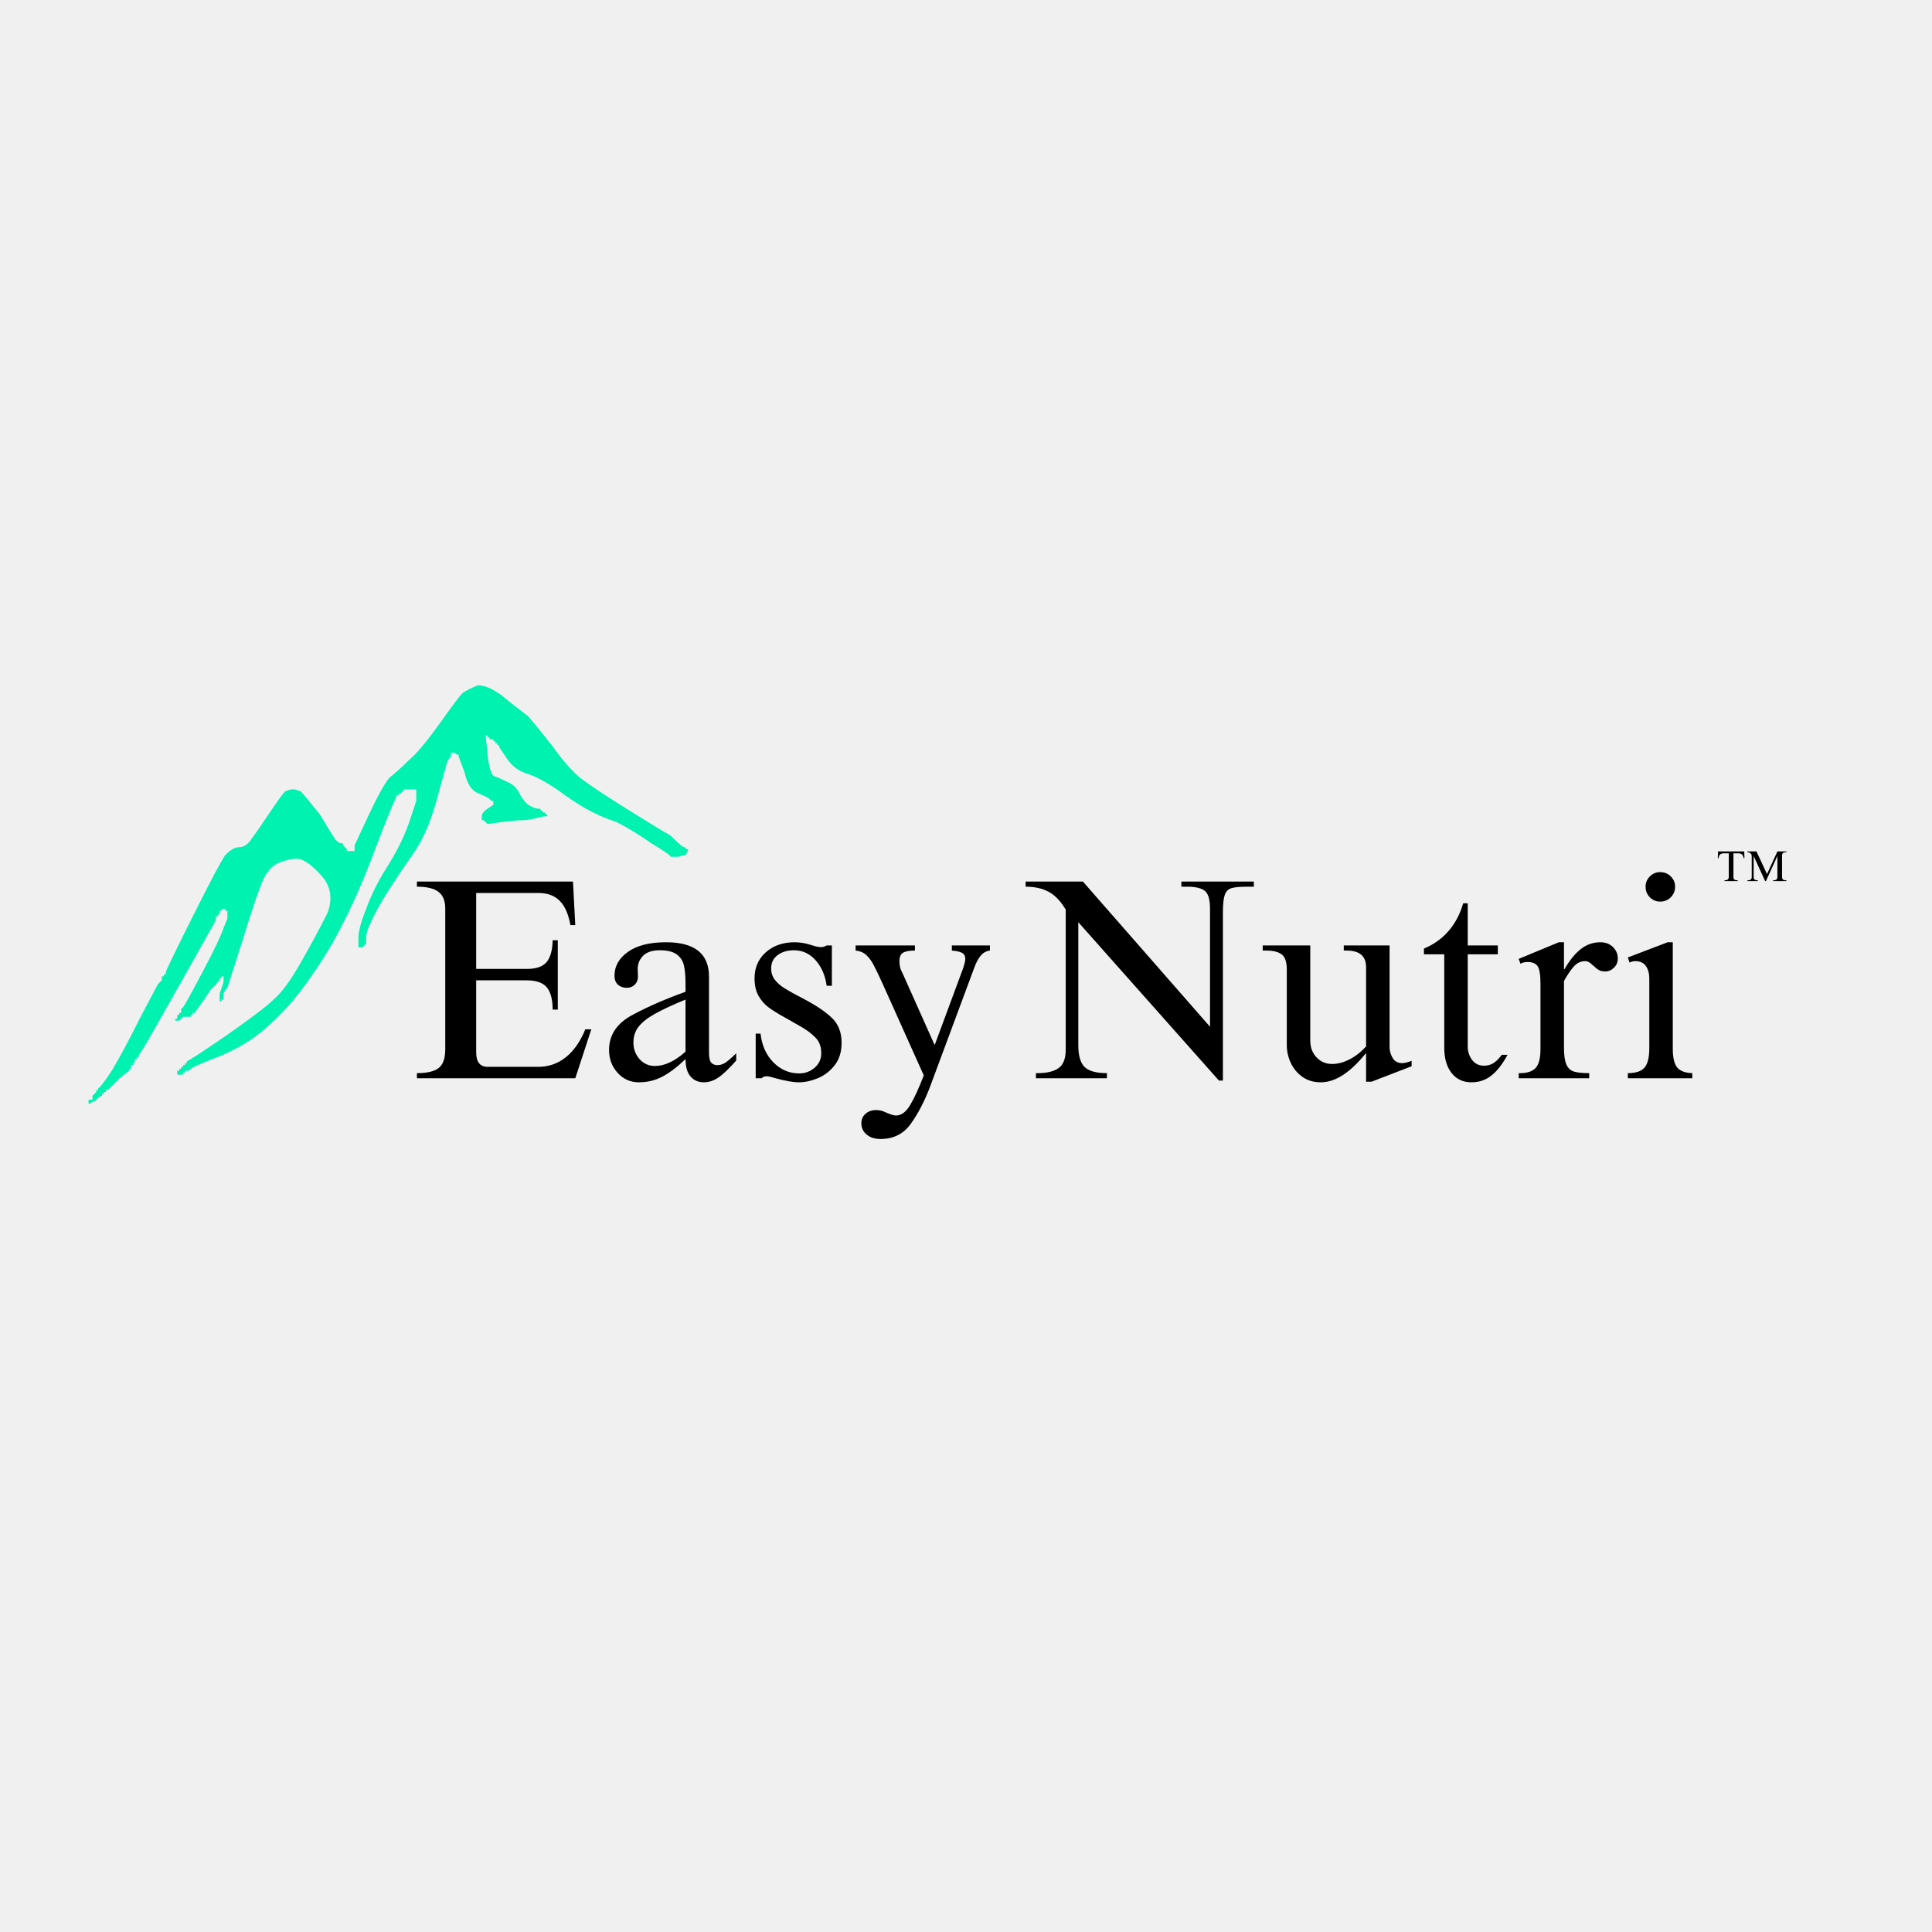
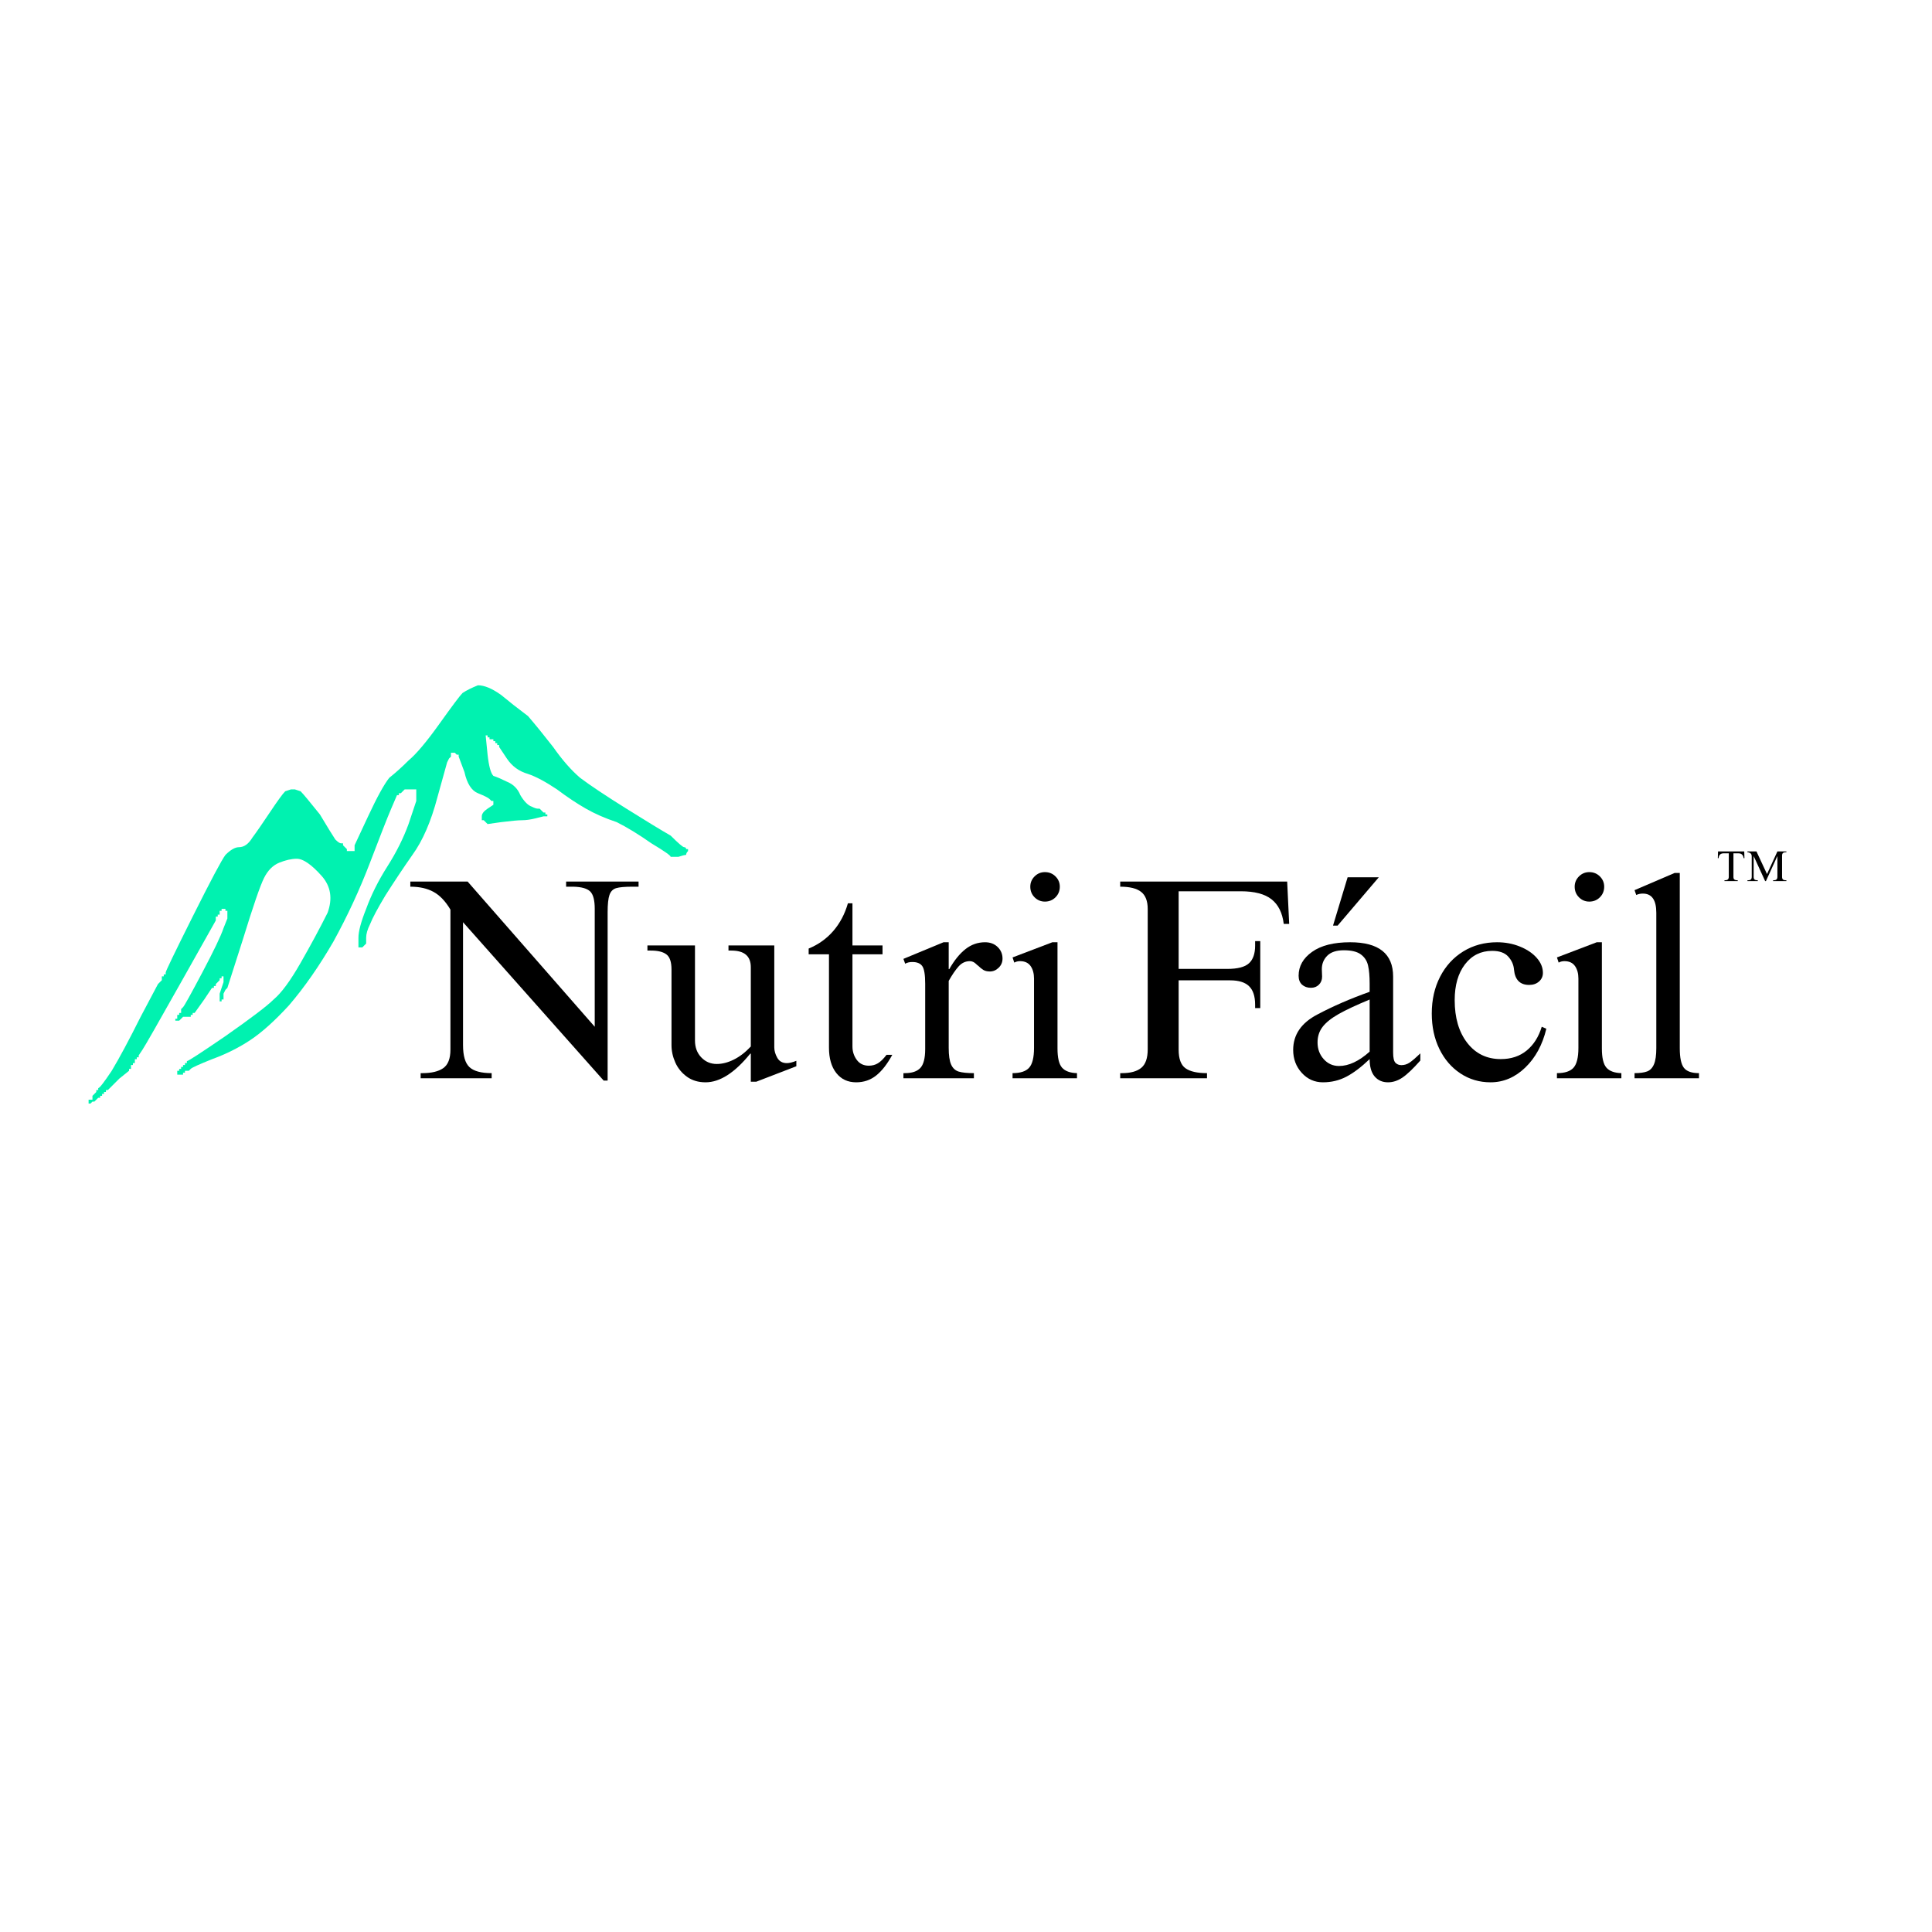
<svg xmlns="http://www.w3.org/2000/svg" width="1080" zoomAndPan="magnify" viewBox="0 0 810 810" height="1080" preserveAspectRatio="xMidYMid meet" version="1.2">
  <defs>
-     <clipPath id="e7452c37e3">
+     <clipPath id="c34ede65a8">
      <path d="M 37 287.309 L 288.891 287.309 L 288.891 462.809 L 37 462.809 Z M 37 287.309 " />
    </clipPath>
  </defs>
-   <g id="5c5c665db6">
-     <g clip-rule="nonzero" clip-path="url(#e7452c37e3)">
+   <g id="e0d6db9102">
+     <rect x="0" width="810" y="0" height="810" style="fill:#ffffff;fill-opacity:1;stroke:none;" />
+     <rect x="0" width="810" y="0" height="810" style="fill:#ffffff;fill-opacity:1;stroke:none;" />
+     <g clip-rule="nonzero" clip-path="url(#c34ede65a8)">
      <path style=" stroke:none;fill-rule:evenodd;fill:#00f2b0;fill-opacity:1;" d="M 287.656 356 L 288.465 356 L 288.465 356.809 C 287.926 357.344 287.656 357.883 287.656 358.422 C 287.117 358.422 286.039 358.691 284.426 359.23 L 281.191 359.23 C 281.191 358.691 278.5 356.809 273.109 353.574 C 267.723 349.805 262.875 346.84 258.566 344.684 C 253.715 343.07 249.406 341.184 245.637 339.027 C 241.863 336.875 237.824 334.18 233.516 330.949 C 228.664 327.715 224.625 325.559 221.391 324.484 C 217.621 323.406 214.656 321.25 212.504 318.02 L 209.27 313.168 L 209.27 312.359 L 208.461 312.359 L 208.461 311.555 L 207.656 311.555 L 207.656 310.746 L 206.848 310.746 L 206.848 309.938 L 205.23 309.938 L 205.23 309.129 L 204.422 309.129 L 204.422 308.32 L 203.613 308.32 L 204.422 316.402 C 204.961 321.25 205.77 324.215 206.848 325.289 C 208.461 325.828 210.348 326.637 212.504 327.715 C 215.195 328.793 217.082 330.68 218.16 333.371 C 219.777 336.066 221.391 337.684 223.008 338.219 C 224.086 338.758 224.895 339.027 225.434 339.027 L 226.242 339.027 L 227.051 339.836 L 227.855 340.645 L 228.664 340.645 L 228.664 341.453 L 229.473 341.453 L 229.473 342.262 L 227.855 342.262 L 224.625 343.07 C 222.469 343.609 220.586 343.879 218.969 343.879 C 217.352 343.879 214.387 344.148 210.078 344.684 L 204.422 345.492 L 203.613 344.684 L 202.805 343.879 L 201.996 343.879 L 201.996 342.262 C 201.996 341.184 202.805 340.105 204.422 339.027 L 206.848 337.414 L 206.848 335.797 L 206.039 335.797 L 205.23 334.988 C 204.691 334.449 203.074 333.641 200.383 332.562 C 197.688 331.484 195.801 328.523 194.723 323.676 L 192.301 317.211 L 192.301 316.402 L 191.492 316.402 L 190.684 315.594 L 189.066 315.594 L 189.066 317.211 L 188.258 318.02 L 187.453 319.633 L 183.41 334.18 C 180.719 344.418 177.215 352.496 172.906 358.422 C 169.133 363.809 165.363 369.469 161.594 375.395 C 158.359 380.781 156.203 384.82 155.129 387.516 C 154.051 389.672 153.512 391.555 153.512 393.172 L 153.512 395.598 L 152.703 396.402 L 151.895 397.211 L 150.277 397.211 L 150.277 393.172 C 150.277 390.477 151.355 386.438 153.512 381.051 C 155.668 375.125 158.629 369.199 162.398 363.273 C 166.172 357.344 169.133 351.418 171.289 345.492 L 174.523 335.797 L 174.523 330.949 L 169.672 330.949 L 168.863 331.754 L 168.059 332.562 L 167.25 332.562 L 167.25 333.371 L 166.441 333.371 L 164.016 339.027 C 162.398 342.801 159.438 350.344 155.129 361.656 C 150.816 372.969 145.699 384.012 139.773 394.789 C 133.848 405.023 127.652 413.914 121.188 421.457 C 115.262 427.922 109.875 432.77 105.023 436 C 100.176 439.234 94.789 441.926 88.863 444.082 C 83.477 446.238 80.512 447.586 79.973 448.125 L 79.164 448.93 L 77.551 448.93 L 77.551 449.738 L 76.742 449.738 L 76.742 450.547 L 74.316 450.547 L 74.316 451.355 L 74.316 448.93 L 75.125 448.93 L 75.125 448.125 L 75.934 448.125 L 75.934 447.316 L 76.742 447.316 L 76.742 446.508 L 77.551 446.508 L 77.551 445.699 L 78.355 445.699 L 78.355 444.891 C 78.895 444.891 84.281 441.391 94.52 434.387 C 105.293 426.844 112.027 421.727 114.723 419.031 C 117.953 416.336 121.727 411.219 126.035 403.676 C 130.344 396.137 134.117 389.133 137.348 382.668 C 139.504 376.742 138.695 371.621 134.926 367.312 C 130.613 362.465 127.113 360.039 124.418 360.039 C 122.266 360.039 119.84 360.578 117.145 361.656 C 114.453 362.734 112.297 364.887 110.68 368.121 C 109.066 371.352 106.102 379.973 101.793 393.98 L 95.328 414.184 L 94.52 414.992 L 93.711 416.605 L 93.711 419.031 L 92.902 419.031 L 92.902 419.84 L 92.094 419.84 L 92.094 416.605 L 92.902 414.184 L 93.711 411.758 L 93.711 409.332 L 92.902 409.332 L 92.902 410.141 L 92.094 410.141 L 92.094 410.949 L 91.285 411.758 L 90.48 412.566 L 90.48 413.375 L 89.672 413.375 L 89.672 414.184 L 88.863 414.184 L 85.629 419.031 C 82.938 422.801 81.59 424.688 81.59 424.688 L 80.781 424.688 L 80.781 425.496 L 79.973 425.496 L 79.973 426.305 L 76.742 426.305 L 75.125 427.922 L 73.508 427.922 L 73.508 427.113 L 74.316 427.113 L 74.316 425.496 L 75.125 425.496 L 75.125 424.688 L 75.934 424.688 L 75.934 423.07 L 76.742 422.262 C 77.281 421.727 79.973 416.875 84.82 407.719 C 89.672 398.559 92.633 392.363 93.711 389.133 L 95.328 385.09 L 95.328 381.859 L 94.52 381.859 L 94.52 381.051 L 92.902 381.051 L 92.902 381.859 L 92.094 381.859 L 92.094 383.473 L 91.285 383.473 L 91.285 384.281 L 90.48 384.281 L 90.48 385.898 L 75.934 411.758 C 66.234 428.996 60.848 438.426 59.77 440.043 L 58.156 442.465 L 58.156 443.273 L 57.348 443.273 L 57.348 444.082 L 56.539 444.082 L 56.539 445.699 L 55.73 445.699 L 55.73 446.508 L 54.922 446.508 L 54.922 448.125 L 54.113 448.125 L 54.113 448.93 L 50.074 452.164 L 45.227 457.012 L 44.418 457.012 L 44.418 457.82 L 43.609 457.82 L 43.609 458.629 L 42.801 458.629 L 42.801 459.438 L 41.992 459.438 L 41.992 460.246 L 41.184 460.246 L 40.375 461.055 L 39.566 461.859 L 38.762 461.859 L 37.953 462.668 L 37.145 462.668 L 37.145 461.055 L 38.762 461.055 L 38.762 459.438 L 39.566 458.629 L 40.375 457.82 L 40.375 457.012 L 41.184 457.012 L 41.184 456.203 C 41.723 456.203 43.609 453.781 46.84 448.93 C 50.074 443.543 54.113 436 58.961 426.305 L 66.234 412.566 L 67.852 410.949 L 67.852 409.332 L 68.66 409.332 L 68.66 408.527 L 69.469 408.527 L 69.469 407.719 C 69.469 407.18 73.238 399.367 80.781 384.281 C 88.324 369.199 92.902 360.578 94.52 358.422 C 96.676 356.27 98.559 355.191 100.176 355.191 C 102.332 355.191 104.215 353.844 105.832 351.148 C 107.449 348.996 109.875 345.492 113.105 340.645 C 116.34 335.797 118.492 332.832 119.57 331.754 L 121.996 330.949 L 123.609 330.949 L 126.035 331.754 C 127.113 332.832 129.805 336.066 134.117 341.453 C 137.348 346.84 139.504 350.344 140.582 351.957 C 141.66 353.035 142.469 353.574 143.004 353.574 L 143.812 353.574 L 143.812 354.383 L 145.43 356 L 145.43 356.809 L 148.664 356.809 L 148.664 354.383 L 154.32 342.262 C 158.09 334.18 161.055 328.793 163.207 326.098 C 165.902 323.945 168.598 321.52 171.289 318.824 C 174.523 316.133 178.832 311.016 184.219 303.473 C 189.605 295.93 192.84 291.621 193.918 290.543 C 195.531 289.465 197.688 288.387 200.383 287.309 C 203.074 287.309 206.309 288.656 210.078 291.352 C 213.312 294.043 217.082 297.008 221.391 300.238 C 224.625 304.012 228.125 308.32 231.898 313.168 C 235.668 318.555 239.441 322.867 243.211 326.098 C 247.52 329.332 253.984 333.641 262.605 339.027 C 271.227 344.414 277.422 348.188 281.191 350.344 C 284.426 353.574 286.309 355.191 286.848 355.191 C 287.387 355.191 287.656 355.461 287.656 356 Z M 287.656 356 " />
    </g>
    <g style="fill:#000000;fill-opacity:1;">
      <g transform="translate(170.47, 452.0767)">
-         <path style="stroke:none" d="M 70.719 -64.234 L 68.672 -64.234 C 67.867 -68.797 66.383 -72.176 64.219 -74.375 C 62.062 -76.582 59.066 -77.688 55.234 -77.688 L 29.172 -77.688 L 29.172 -45.859 L 50.547 -45.859 C 54.391 -45.859 57.109 -46.816 58.703 -48.734 C 60.305 -50.66 61.148 -53.707 61.234 -57.875 L 63.391 -57.875 L 63.391 -28.812 L 61.234 -28.812 C 61.234 -32.977 60.43 -36.062 58.828 -38.062 C 57.223 -40.062 54.383 -41.062 50.312 -41.062 L 29.172 -41.062 L 29.172 -10.922 C 29.172 -6.836 30.773 -4.797 33.984 -4.797 L 55.109 -4.797 C 59.516 -4.797 63.395 -6.133 66.75 -8.812 C 70.113 -11.5 72.836 -15.406 74.922 -20.531 L 77.438 -20.531 L 70.719 0 L 4.328 0 L 4.328 -2.156 C 8.484 -2.156 11.5 -2.852 13.375 -4.25 C 15.258 -5.656 16.203 -8.281 16.203 -12.125 L 16.203 -71.203 C 16.203 -74.398 15.258 -76.719 13.375 -78.156 C 11.5 -79.602 8.484 -80.328 4.328 -80.328 L 4.328 -82.484 L 69.75 -82.484 Z M 70.719 -64.234 " />
-       </g>
-     </g>
-     <g style="fill:#000000;fill-opacity:1;">
-       <g transform="translate(250.5491, 452.0767)">
-         <path style="stroke:none" d="M 28.688 -57.031 C 40.695 -57.031 46.703 -52.227 46.703 -42.625 L 46.703 -10.812 C 46.703 -8.645 47.02 -7.219 47.656 -6.531 C 48.301 -5.852 49.145 -5.516 50.188 -5.516 C 51.383 -5.516 52.504 -5.852 53.547 -6.531 C 54.586 -7.219 56.109 -8.523 58.109 -10.453 L 58.109 -7.438 C 55.066 -4 52.566 -1.617 50.609 -0.297 C 48.648 1.023 46.629 1.688 44.547 1.688 C 42.223 1.688 40.359 0.867 38.953 -0.766 C 37.555 -2.41 36.859 -4.836 36.859 -8.047 C 33.336 -4.68 30.078 -2.219 27.078 -0.656 C 24.078 0.906 20.812 1.688 17.281 1.688 C 13.758 1.688 10.797 0.363 8.391 -2.281 C 5.992 -4.926 4.797 -8.129 4.797 -11.891 C 4.797 -18.285 8.203 -23.25 15.016 -26.781 C 21.492 -30.219 28.773 -33.379 36.859 -36.266 L 36.859 -39.625 C 36.859 -42.82 36.633 -45.379 36.188 -47.297 C 35.75 -49.223 34.75 -50.766 33.188 -51.922 C 31.633 -53.086 29.254 -53.672 26.047 -53.672 C 22.93 -53.672 20.613 -52.91 19.094 -51.391 C 17.57 -49.867 16.812 -47.988 16.812 -45.75 L 16.922 -42.625 C 16.922 -41.258 16.477 -40.133 15.594 -39.25 C 14.719 -38.375 13.602 -37.938 12.25 -37.938 C 10.727 -37.938 9.484 -38.375 8.516 -39.25 C 7.555 -40.133 7.078 -41.379 7.078 -42.984 C 7.078 -46.984 8.957 -50.32 12.719 -53 C 16.488 -55.688 21.812 -57.031 28.688 -57.031 Z M 15.016 -15.016 C 15.016 -12.285 15.875 -9.957 17.594 -8.031 C 19.312 -6.113 21.453 -5.156 24.016 -5.156 C 28.098 -5.156 32.379 -7.16 36.859 -11.172 L 36.859 -33.016 C 31.254 -30.691 26.93 -28.672 23.891 -26.953 C 20.848 -25.234 18.609 -23.453 17.172 -21.609 C 15.734 -19.766 15.016 -17.566 15.016 -15.016 Z M 15.016 -15.016 " />
-       </g>
-     </g>
-     <g style="fill:#000000;fill-opacity:1;">
-       <g transform="translate(310.5783, 452.0767)">
-         <path style="stroke:none" d="M 22.578 -57.031 C 24.891 -57.031 27.25 -56.629 29.656 -55.828 C 31.332 -55.266 32.691 -54.984 33.734 -54.984 C 34.453 -54.984 35.211 -55.223 36.016 -55.703 L 38.188 -55.703 L 38.188 -38.781 L 36.016 -38.781 C 35.379 -43.188 33.816 -46.77 31.328 -49.531 C 28.848 -52.289 25.848 -53.672 22.328 -53.672 C 19.523 -53.672 17.223 -52.988 15.422 -51.625 C 13.629 -50.258 12.734 -48.422 12.734 -46.109 C 12.734 -44.266 13.234 -42.68 14.234 -41.359 C 15.234 -40.035 16.629 -38.812 18.422 -37.688 C 20.223 -36.57 23.047 -35.016 26.891 -33.016 C 31.859 -30.379 35.66 -27.781 38.297 -25.219 C 40.941 -22.656 42.266 -19.211 42.266 -14.891 C 42.266 -11.047 41.281 -7.883 39.312 -5.406 C 37.352 -2.926 34.992 -1.125 32.234 0 C 29.473 1.125 26.852 1.688 24.375 1.688 C 21.969 1.688 18.723 1.125 14.641 0 C 12.805 -0.562 11.566 -0.844 10.922 -0.844 C 9.879 -0.844 9.16 -0.562 8.766 0 L 6.25 0 L 6.25 -18.734 L 8.281 -18.734 C 8.844 -13.766 10.645 -9.738 13.688 -6.656 C 16.727 -3.582 20.332 -2.047 24.5 -2.047 C 26.977 -2.047 29.133 -2.844 30.969 -4.438 C 32.812 -6.039 33.734 -8.047 33.734 -10.453 C 33.734 -13.242 32.93 -15.441 31.328 -17.047 C 29.734 -18.648 27.953 -20.031 25.984 -21.188 C 24.023 -22.352 22.727 -23.094 22.094 -23.406 C 21.77 -23.645 20.648 -24.285 18.734 -25.328 C 15.848 -26.93 13.547 -28.352 11.828 -29.594 C 10.109 -30.832 8.664 -32.453 7.5 -34.453 C 6.344 -36.453 5.766 -38.938 5.766 -41.906 C 5.766 -46.383 7.344 -50.023 10.5 -52.828 C 13.664 -55.629 17.691 -57.031 22.578 -57.031 Z M 22.578 -57.031 " />
-       </g>
-     </g>
-     <g style="fill:#000000;fill-opacity:1;">
-       <g transform="translate(356.8009, 452.0767)">
-         <path style="stroke:none" d="M 26.781 -53.547 C 24.457 -53.547 22.797 -53.242 21.797 -52.641 C 20.797 -52.047 20.297 -50.867 20.297 -49.109 C 20.297 -47.586 20.551 -46.266 21.062 -45.141 C 21.582 -44.023 21.883 -43.383 21.969 -43.219 L 35.062 -13.922 L 46.938 -45.984 C 47.582 -47.898 47.906 -49.223 47.906 -49.953 C 47.906 -51.223 47.461 -52.098 46.578 -52.578 C 45.703 -53.066 44.266 -53.391 42.266 -53.547 L 42.266 -55.703 L 58.234 -55.703 L 58.234 -53.547 C 56.785 -53.391 55.539 -52.727 54.5 -51.562 C 53.469 -50.406 52.551 -48.742 51.75 -46.578 L 33.016 3.844 C 30.773 9.688 28.133 14.75 25.094 19.031 C 22.051 23.312 17.805 25.453 12.359 25.453 C 9.961 25.453 8.023 24.832 6.547 23.594 C 5.066 22.352 4.328 20.77 4.328 18.844 C 4.328 17.25 4.906 15.93 6.062 14.891 C 7.219 13.848 8.719 13.328 10.562 13.328 C 11.688 13.328 12.727 13.523 13.688 13.922 C 14.645 14.328 15.207 14.566 15.375 14.641 C 16.969 15.285 18.125 15.609 18.844 15.609 C 21.008 15.609 22.953 14.207 24.672 11.406 C 26.391 8.602 28.332 4.398 30.5 -1.203 L 13.203 -39.734 C 11.523 -43.422 10.242 -46.082 9.359 -47.719 C 8.484 -49.363 7.461 -50.707 6.297 -51.75 C 5.141 -52.789 3.68 -53.391 1.922 -53.547 L 1.922 -55.703 L 26.781 -55.703 Z M 26.781 -53.547 " />
-       </g>
-     </g>
-     <g style="fill:#000000;fill-opacity:1;">
-       <g transform="translate(428.4305, 452.0767)">
        <path style="stroke:none" d="M 78.875 -21.609 L 78.875 -71.078 C 78.875 -74.68 78.234 -77.102 76.953 -78.344 C 75.68 -79.582 73.32 -80.242 69.875 -80.328 L 66.875 -80.328 L 66.875 -82.484 L 97.25 -82.484 L 97.25 -80.328 L 94.734 -80.328 C 91.523 -80.328 89.238 -80.125 87.875 -79.719 C 86.52 -79.32 85.582 -78.379 85.062 -76.891 C 84.539 -75.41 84.281 -72.992 84.281 -69.641 L 84.281 0.953 L 82.609 0.953 L 23.656 -65.438 L 23.656 -13.922 C 23.656 -9.441 24.555 -6.359 26.359 -4.672 C 28.16 -2.992 31.258 -2.156 35.656 -2.156 L 35.656 0 L 5.891 0 L 5.891 -2.156 L 6.609 -2.156 C 10.441 -2.156 13.359 -2.852 15.359 -4.25 C 17.367 -5.656 18.375 -8.238 18.375 -12 L 18.375 -70.719 C 16.289 -74.238 13.926 -76.719 11.281 -78.156 C 8.645 -79.602 5.406 -80.328 1.562 -80.328 L 1.562 -82.484 L 25.578 -82.484 Z M 78.875 -21.609 " />
      </g>
    </g>
    <g style="fill:#000000;fill-opacity:1;">
-       <g transform="translate(527.2387, 452.0767)">
+       <g transform="translate(269.2782, 452.0767)">
        <path style="stroke:none" d="M 22.094 -15.844 C 22.094 -12.969 22.973 -10.609 24.734 -8.766 C 26.492 -6.922 28.656 -6 31.219 -6 C 33.539 -6 35.941 -6.617 38.422 -7.859 C 40.898 -9.098 43.258 -10.922 45.5 -13.328 L 45.5 -46.578 C 45.5 -51.223 42.781 -53.547 37.344 -53.547 L 36.141 -53.547 L 36.141 -55.703 L 55.344 -55.703 L 55.344 -12.969 C 55.344 -11.531 55.766 -10.066 56.609 -8.578 C 57.453 -7.098 58.789 -6.359 60.625 -6.359 C 61.664 -6.359 62.988 -6.68 64.594 -7.328 L 64.594 -5.047 L 47.781 1.438 L 45.5 1.438 L 45.5 -10.328 L 45.266 -10.328 C 38.773 -2.316 32.531 1.688 26.531 1.688 C 23.488 1.688 20.883 0.906 18.719 -0.656 C 16.562 -2.219 14.941 -4.195 13.859 -6.594 C 12.785 -9 12.25 -11.441 12.25 -13.922 L 12.25 -45.625 C 12.25 -48.75 11.547 -50.848 10.141 -51.922 C 8.742 -53.004 6.566 -53.547 3.609 -53.547 L 2.156 -53.547 L 2.156 -55.703 L 22.094 -55.703 Z M 22.094 -15.844 " />
      </g>
    </g>
    <g style="fill:#000000;fill-opacity:1;">
-       <g transform="translate(593.511, 452.0767)">
+       <g transform="translate(335.5505, 452.0767)">
        <path style="stroke:none" d="M 19.938 -73.359 L 21.844 -73.359 L 21.844 -55.703 L 34.453 -55.703 L 34.453 -51.984 L 21.844 -51.984 L 21.844 -13.328 C 21.844 -11.242 22.441 -9.379 23.641 -7.734 C 24.848 -6.098 26.531 -5.281 28.688 -5.281 C 30.133 -5.281 31.414 -5.617 32.531 -6.297 C 33.656 -6.984 34.859 -8.164 36.141 -9.844 L 38.547 -9.844 C 36.461 -6 34.219 -3.113 31.812 -1.188 C 29.414 0.727 26.613 1.688 23.406 1.688 C 19.883 1.688 17.102 0.383 15.062 -2.219 C 13.02 -4.82 12 -8.363 12 -12.844 L 12 -51.984 L 3.484 -51.984 L 3.484 -54.391 C 7.566 -56.066 11.008 -58.523 13.812 -61.766 C 16.613 -65.016 18.656 -68.879 19.938 -73.359 Z M 19.938 -73.359 " />
      </g>
    </g>
    <g style="fill:#000000;fill-opacity:1;">
-       <g transform="translate(633.4905, 452.0767)">
+       <g transform="translate(375.53, 452.0767)">
        <path style="stroke:none" d="M 22.219 -45.75 L 22.453 -45.75 C 24.535 -49.426 26.797 -52.223 29.234 -54.141 C 31.672 -56.066 34.41 -57.031 37.453 -57.031 C 39.617 -57.031 41.379 -56.367 42.734 -55.047 C 44.098 -53.723 44.781 -52.102 44.781 -50.188 C 44.781 -48.664 44.238 -47.383 43.156 -46.344 C 42.082 -45.301 40.863 -44.781 39.5 -44.781 C 38.375 -44.781 37.453 -45 36.734 -45.438 C 36.016 -45.883 35.297 -46.469 34.578 -47.188 C 34.422 -47.258 34.141 -47.492 33.734 -47.891 C 33.336 -48.297 32.914 -48.598 32.469 -48.797 C 32.031 -49.004 31.57 -49.109 31.094 -49.109 C 29.25 -49.109 27.664 -48.363 26.344 -46.875 C 25.031 -45.395 23.656 -43.379 22.219 -40.828 L 22.219 -12.734 C 22.219 -9.609 22.555 -7.285 23.234 -5.766 C 23.91 -4.242 24.969 -3.258 26.406 -2.812 C 27.852 -2.375 29.977 -2.156 32.781 -2.156 L 32.781 0 L 3.234 0 L 3.234 -2.156 L 3.844 -2.156 C 6.801 -2.156 8.957 -2.875 10.312 -4.312 C 11.676 -5.758 12.359 -8.406 12.359 -12.25 L 12.359 -39.625 C 12.359 -43.383 11.957 -45.844 11.156 -47 C 10.363 -48.164 8.969 -48.75 6.969 -48.75 C 5.758 -48.75 4.758 -48.508 3.969 -48.031 L 3.234 -50.062 L 20.047 -57.031 L 22.219 -57.031 Z M 22.219 -45.75 " />
      </g>
    </g>
    <g style="fill:#000000;fill-opacity:1;">
-       <g transform="translate(679.713, 452.0767)">
+       <g transform="translate(421.7525, 452.0767)">
        <path style="stroke:none" d="M 16.328 -86.438 C 18.086 -86.438 19.566 -85.836 20.766 -84.641 C 21.973 -83.441 22.578 -82.004 22.578 -80.328 C 22.578 -78.566 21.973 -77.082 20.766 -75.875 C 19.566 -74.676 18.086 -74.078 16.328 -74.078 C 14.648 -74.078 13.207 -74.676 12 -75.875 C 10.801 -77.082 10.203 -78.566 10.203 -80.328 C 10.203 -82.004 10.801 -83.441 12 -84.641 C 13.207 -85.836 14.648 -86.438 16.328 -86.438 Z M 21.609 -12.484 C 21.609 -8.566 22.25 -5.883 23.531 -4.438 C 24.812 -3 26.895 -2.238 29.781 -2.156 L 29.781 0 L 2.766 0 L 2.766 -2.156 C 6.047 -2.156 8.363 -2.914 9.719 -4.438 C 11.082 -5.957 11.766 -8.723 11.766 -12.734 L 11.766 -41.781 C 11.766 -43.945 11.285 -45.707 10.328 -47.062 C 9.367 -48.426 7.891 -49.109 5.891 -49.109 C 5.004 -49.109 4.203 -48.906 3.484 -48.5 L 2.766 -50.672 L 19.453 -57.031 L 21.609 -57.031 Z M 21.609 -12.484 " />
+       </g>
+     </g>
+     <g style="fill:#000000;fill-opacity:1;">
+       <g transform="translate(464.4967, 452.0767)">
+         <path style="stroke:none" d="M 76 -64.719 L 73.719 -64.719 C 73.156 -69.352 71.453 -72.789 68.609 -75.031 C 65.773 -77.281 61.473 -78.406 55.703 -78.406 L 29.656 -78.406 L 29.656 -45.859 L 50.062 -45.859 C 54.383 -45.859 57.406 -46.641 59.125 -48.203 C 60.852 -49.766 61.719 -52.227 61.719 -55.594 L 61.719 -57.516 L 63.875 -57.516 L 63.875 -29.422 L 61.719 -29.422 L 61.719 -30.859 C 61.719 -34.379 60.875 -36.957 59.188 -38.594 C 57.508 -40.238 54.867 -41.062 51.266 -41.062 L 29.656 -41.062 L 29.656 -12 C 29.656 -8.164 30.613 -5.566 32.531 -4.203 C 34.457 -2.836 37.461 -2.156 41.547 -2.156 L 41.547 0 L 5.156 0 L 5.156 -2.156 L 5.891 -2.156 C 9.484 -2.156 12.18 -2.895 13.984 -4.375 C 15.785 -5.863 16.688 -8.445 16.688 -12.125 L 16.688 -70.953 C 16.688 -74.316 15.766 -76.719 13.922 -78.156 C 12.086 -79.602 9.164 -80.328 5.156 -80.328 L 5.156 -82.484 L 75.156 -82.484 Z M 76 -64.719 " />
+       </g>
+     </g>
+     <g style="fill:#000000;fill-opacity:1;">
+       <g transform="translate(537.3722, 452.0767)">
+         <path style="stroke:none" d="M 28.688 -57.031 C 40.695 -57.031 46.703 -52.227 46.703 -42.625 L 46.703 -10.812 C 46.703 -8.645 47.02 -7.219 47.656 -6.531 C 48.301 -5.852 49.145 -5.516 50.188 -5.516 C 51.383 -5.516 52.504 -5.852 53.547 -6.531 C 54.586 -7.219 56.109 -8.523 58.109 -10.453 L 58.109 -7.438 C 55.066 -4 52.566 -1.617 50.609 -0.297 C 48.648 1.023 46.629 1.688 44.547 1.688 C 42.223 1.688 40.359 0.867 38.953 -0.766 C 37.555 -2.41 36.859 -4.836 36.859 -8.047 C 33.336 -4.68 30.078 -2.219 27.078 -0.656 C 24.078 0.906 20.812 1.688 17.281 1.688 C 13.758 1.688 10.797 0.363 8.391 -2.281 C 5.992 -4.926 4.797 -8.129 4.797 -11.891 C 4.797 -18.285 8.203 -23.25 15.016 -26.781 C 21.492 -30.219 28.773 -33.379 36.859 -36.266 L 36.859 -39.625 C 36.859 -42.82 36.633 -45.379 36.188 -47.297 C 35.75 -49.223 34.75 -50.766 33.188 -51.922 C 31.633 -53.086 29.254 -53.672 26.047 -53.672 C 22.93 -53.672 20.613 -52.91 19.094 -51.391 C 17.57 -49.867 16.812 -47.988 16.812 -45.75 L 16.922 -42.625 C 16.922 -41.258 16.477 -40.133 15.594 -39.25 C 14.719 -38.375 13.602 -37.938 12.25 -37.938 C 10.727 -37.938 9.484 -38.375 8.516 -39.25 C 7.555 -40.133 7.078 -41.379 7.078 -42.984 C 7.078 -46.984 8.957 -50.32 12.719 -53 C 16.488 -55.688 21.812 -57.031 28.688 -57.031 Z M 15.016 -15.016 C 15.016 -12.285 15.875 -9.957 17.594 -8.031 C 19.312 -6.113 21.453 -5.156 24.016 -5.156 C 28.098 -5.156 32.379 -7.16 36.859 -11.172 L 36.859 -33.016 C 31.254 -30.691 26.93 -28.672 23.891 -26.953 C 20.848 -25.234 18.609 -23.453 17.172 -21.609 C 15.734 -19.766 15.016 -17.566 15.016 -15.016 Z M 23.422 -64 L 21.5 -64 L 27.625 -84.281 L 40.703 -84.281 Z M 23.422 -64 " />
+       </g>
+     </g>
+     <g style="fill:#000000;fill-opacity:1;">
+       <g transform="translate(597.4014, 452.0767)">
+         <path style="stroke:none" d="M 30.25 -57.031 C 33.695 -57.031 36.898 -56.426 39.859 -55.219 C 42.816 -54.02 45.156 -52.441 46.875 -50.484 C 48.602 -48.523 49.469 -46.426 49.469 -44.188 C 49.469 -42.738 48.926 -41.535 47.844 -40.578 C 46.758 -39.617 45.379 -39.141 43.703 -39.141 C 39.859 -39.141 37.738 -41.301 37.344 -45.625 C 37.176 -47.625 36.375 -49.422 34.938 -51.016 C 33.5 -52.617 31.258 -53.422 28.219 -53.422 C 23.488 -53.422 19.68 -51.539 16.797 -47.781 C 13.922 -44.02 12.484 -39.02 12.484 -32.781 C 12.484 -25.332 14.242 -19.348 17.766 -14.828 C 21.285 -10.305 25.969 -8.047 31.812 -8.047 C 36.133 -8.047 39.754 -9.242 42.672 -11.641 C 45.598 -14.047 47.703 -17.367 48.984 -21.609 L 50.906 -20.766 C 49.301 -14.047 46.359 -8.625 42.078 -4.5 C 37.797 -0.375 32.938 1.688 27.5 1.688 C 22.852 1.688 18.648 0.445 14.891 -2.031 C 11.129 -4.52 8.188 -7.941 6.062 -12.297 C 3.938 -16.66 2.875 -21.609 2.875 -27.141 C 2.875 -32.898 4.035 -38.039 6.359 -42.562 C 8.68 -47.082 11.922 -50.625 16.078 -53.188 C 20.242 -55.75 24.969 -57.031 30.25 -57.031 Z M 30.25 -57.031 " />
+       </g>
+     </g>
+     <g style="fill:#000000;fill-opacity:1;">
+       <g transform="translate(649.9871, 452.0767)">
+         <path style="stroke:none" d="M 16.328 -86.438 C 18.086 -86.438 19.566 -85.836 20.766 -84.641 C 21.973 -83.441 22.578 -82.004 22.578 -80.328 C 22.578 -78.566 21.973 -77.082 20.766 -75.875 C 19.566 -74.676 18.086 -74.078 16.328 -74.078 C 14.648 -74.078 13.207 -74.676 12 -75.875 C 10.801 -77.082 10.203 -78.566 10.203 -80.328 C 10.203 -82.004 10.801 -83.441 12 -84.641 C 13.207 -85.836 14.648 -86.438 16.328 -86.438 Z M 21.609 -12.484 C 21.609 -8.566 22.25 -5.883 23.531 -4.438 C 24.812 -3 26.895 -2.238 29.781 -2.156 L 29.781 0 L 2.766 0 L 2.766 -2.156 C 6.047 -2.156 8.363 -2.914 9.719 -4.438 C 11.082 -5.957 11.766 -8.723 11.766 -12.734 L 11.766 -41.781 C 11.766 -43.945 11.285 -45.707 10.328 -47.062 C 9.367 -48.426 7.891 -49.109 5.891 -49.109 C 5.004 -49.109 4.203 -48.906 3.484 -48.5 L 2.766 -50.672 L 19.453 -57.031 L 21.609 -57.031 Z M 21.609 -12.484 " />
+       </g>
+     </g>
+     <g style="fill:#000000;fill-opacity:1;">
+       <g transform="translate(682.5229, 452.0767)">
+         <path style="stroke:none" d="M 21.734 -86.078 L 21.734 -12.609 C 21.734 -8.609 22.312 -5.863 23.469 -4.375 C 24.633 -2.895 26.738 -2.156 29.781 -2.156 L 29.781 0 L 2.766 0 L 2.766 -2.156 C 5.004 -2.156 6.766 -2.395 8.047 -2.875 C 9.328 -3.363 10.285 -4.367 10.922 -5.891 C 11.566 -7.41 11.891 -9.648 11.891 -12.609 L 11.891 -69.391 C 11.891 -74.754 10.008 -77.438 6.25 -77.438 C 5.207 -77.438 4.285 -77.238 3.484 -76.844 L 2.766 -78.875 L 19.562 -86.078 Z M 21.734 -86.078 " />
      </g>
    </g>
    <g style="fill:#000000;fill-opacity:1;">
      <g transform="translate(719.7533, 369.4026)">
        <path style="stroke:none" d="M 11.609 -9.609 L 11.266 -9.609 C 11.098 -10.961 10.367 -11.641 9.078 -11.641 L 7 -11.641 L 7 -1.703 C 7 -1.16 7.156 -0.797 7.469 -0.609 C 7.781 -0.422 8.227 -0.328 8.812 -0.328 L 8.812 0 L 3.234 0 L 3.234 -0.328 C 3.879 -0.328 4.344 -0.438 4.625 -0.656 C 4.906 -0.875 5.047 -1.266 5.047 -1.828 L 5.047 -11.641 L 2.844 -11.641 C 2.27 -11.641 1.789 -11.473 1.406 -11.141 C 1.031 -10.805 0.82 -10.297 0.781 -9.609 L 0.453 -9.609 L 0.547 -12.438 L 11.531 -12.438 Z M 11.609 -9.609 " />
      </g>
    </g>
    <g style="fill:#000000;fill-opacity:1;">
      <g transform="translate(731.8258, 369.4026)">
        <path style="stroke:none" d="M 9 -2.938 L 13.359 -12.438 L 17.141 -12.438 L 17.141 -12.109 L 17.016 -12.109 C 16.43 -12.109 16 -12.004 15.719 -11.797 C 15.445 -11.586 15.312 -11.195 15.312 -10.625 L 15.312 -1.797 C 15.312 -1.266 15.441 -0.883 15.703 -0.656 C 15.973 -0.438 16.422 -0.328 17.047 -0.328 L 17.141 -0.328 L 17.141 0 L 11.531 0 L 11.531 -0.328 L 11.688 -0.328 C 12.25 -0.328 12.664 -0.438 12.938 -0.656 C 13.219 -0.883 13.359 -1.273 13.359 -1.828 L 13.359 -10.422 L 13.312 -10.422 L 8.547 0 L 8.219 0 L 3.438 -10.422 L 3.406 -10.422 L 3.406 -1.812 C 3.406 -1.227 3.535 -0.836 3.797 -0.641 C 4.066 -0.441 4.516 -0.336 5.141 -0.328 L 5.141 0 L 0.781 0 L 0.781 -0.328 L 0.891 -0.328 C 1.461 -0.328 1.891 -0.43 2.172 -0.641 C 2.453 -0.848 2.594 -1.242 2.594 -1.828 L 2.594 -10.312 C 2.594 -10.875 2.445 -11.297 2.156 -11.578 C 1.863 -11.867 1.406 -12.047 0.781 -12.109 L 0.781 -12.438 L 4.578 -12.438 Z M 9 -2.938 " />
      </g>
    </g>
  </g>
</svg>
